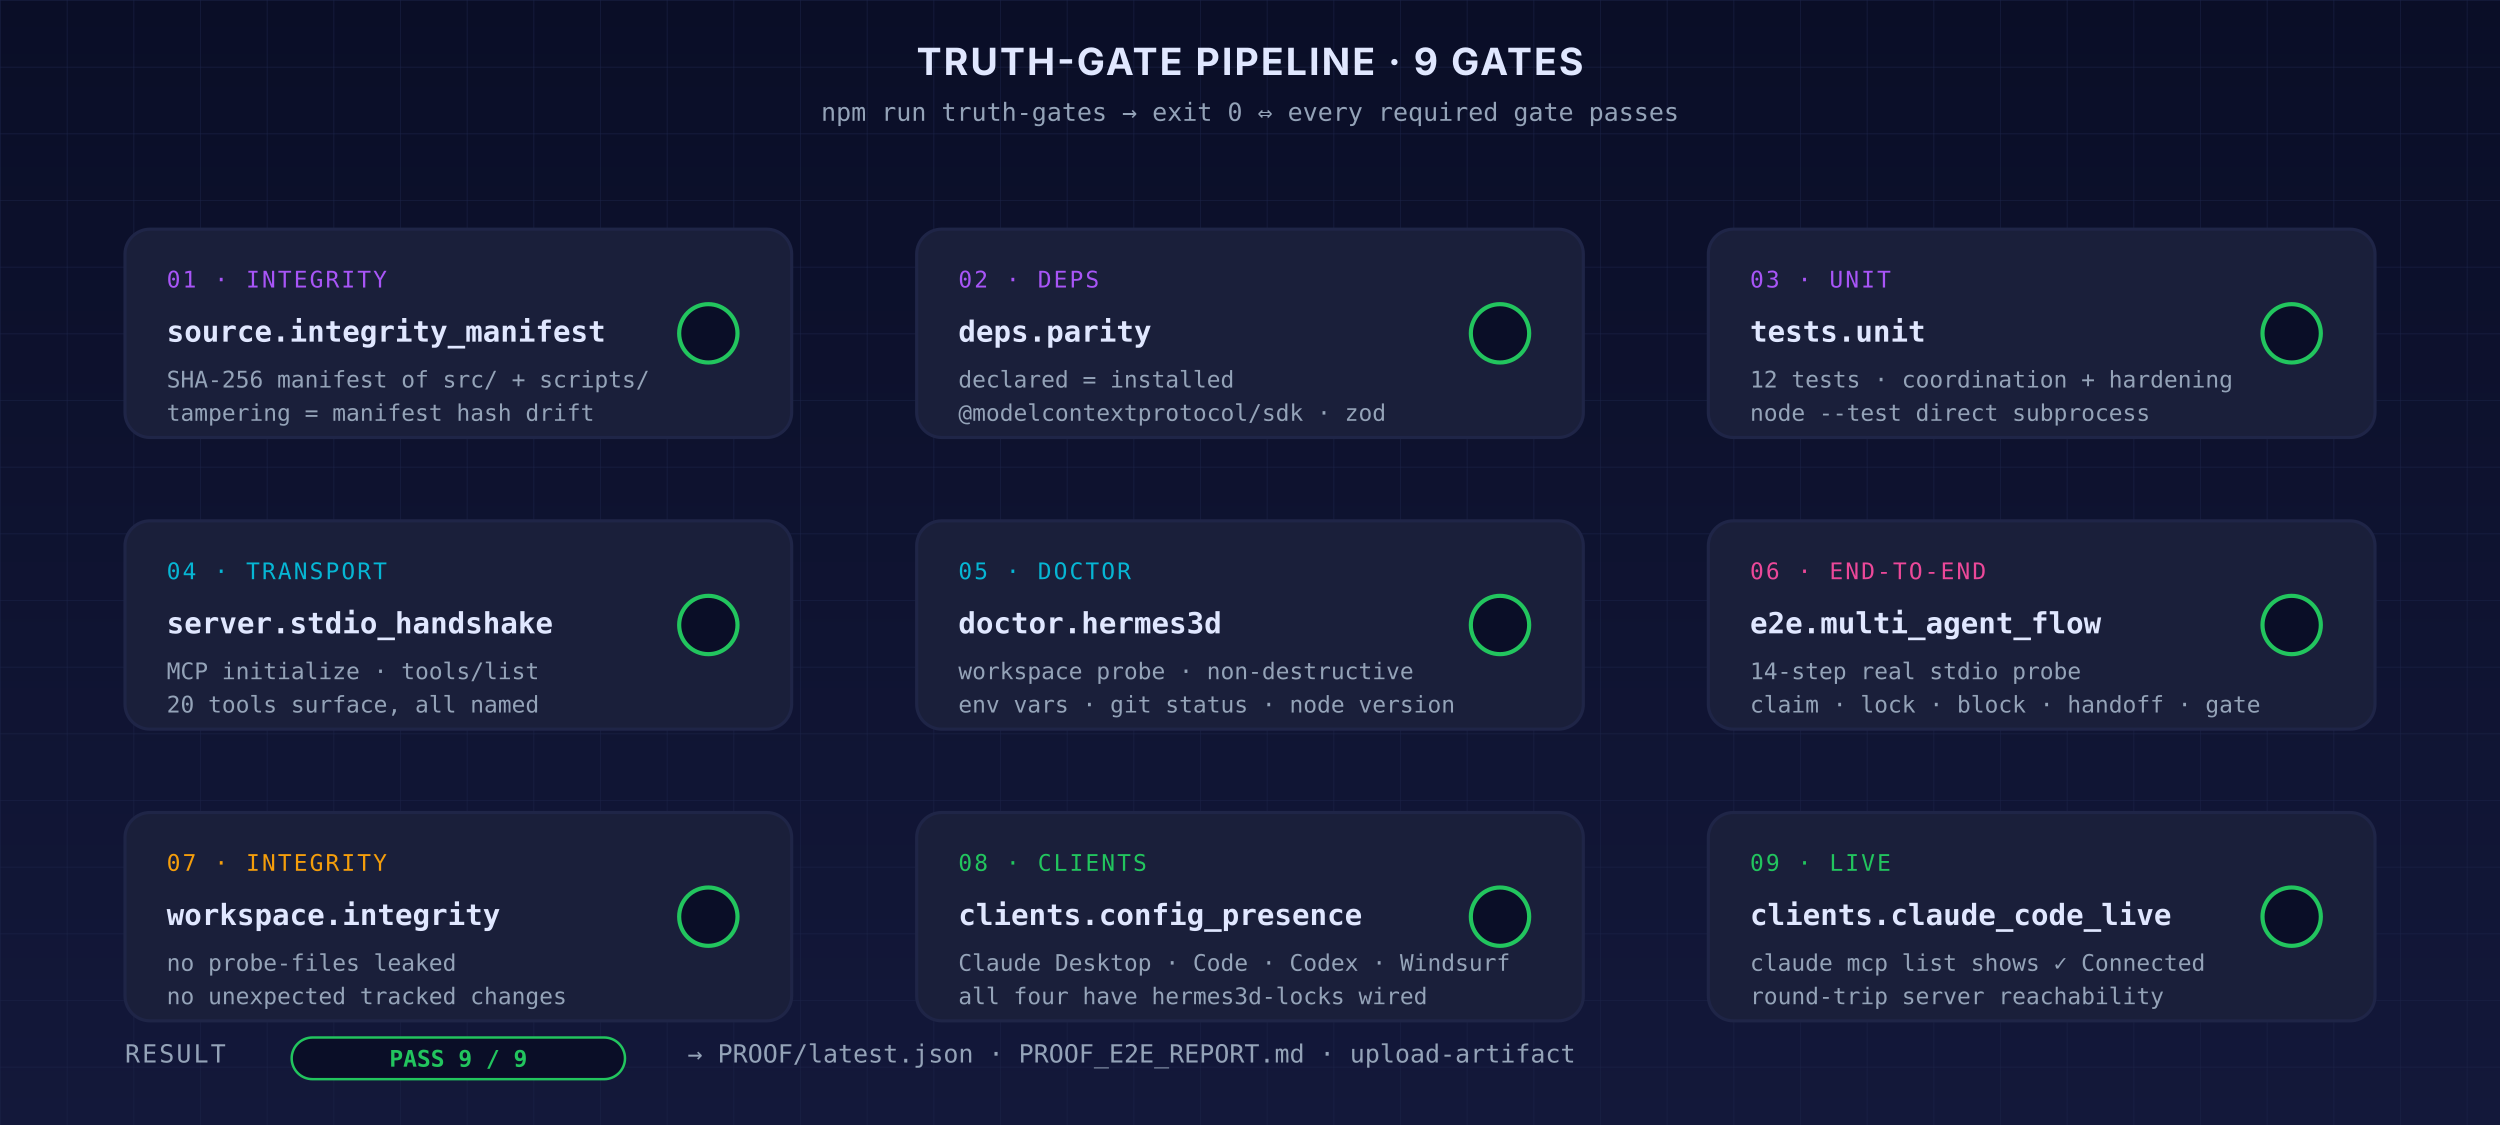
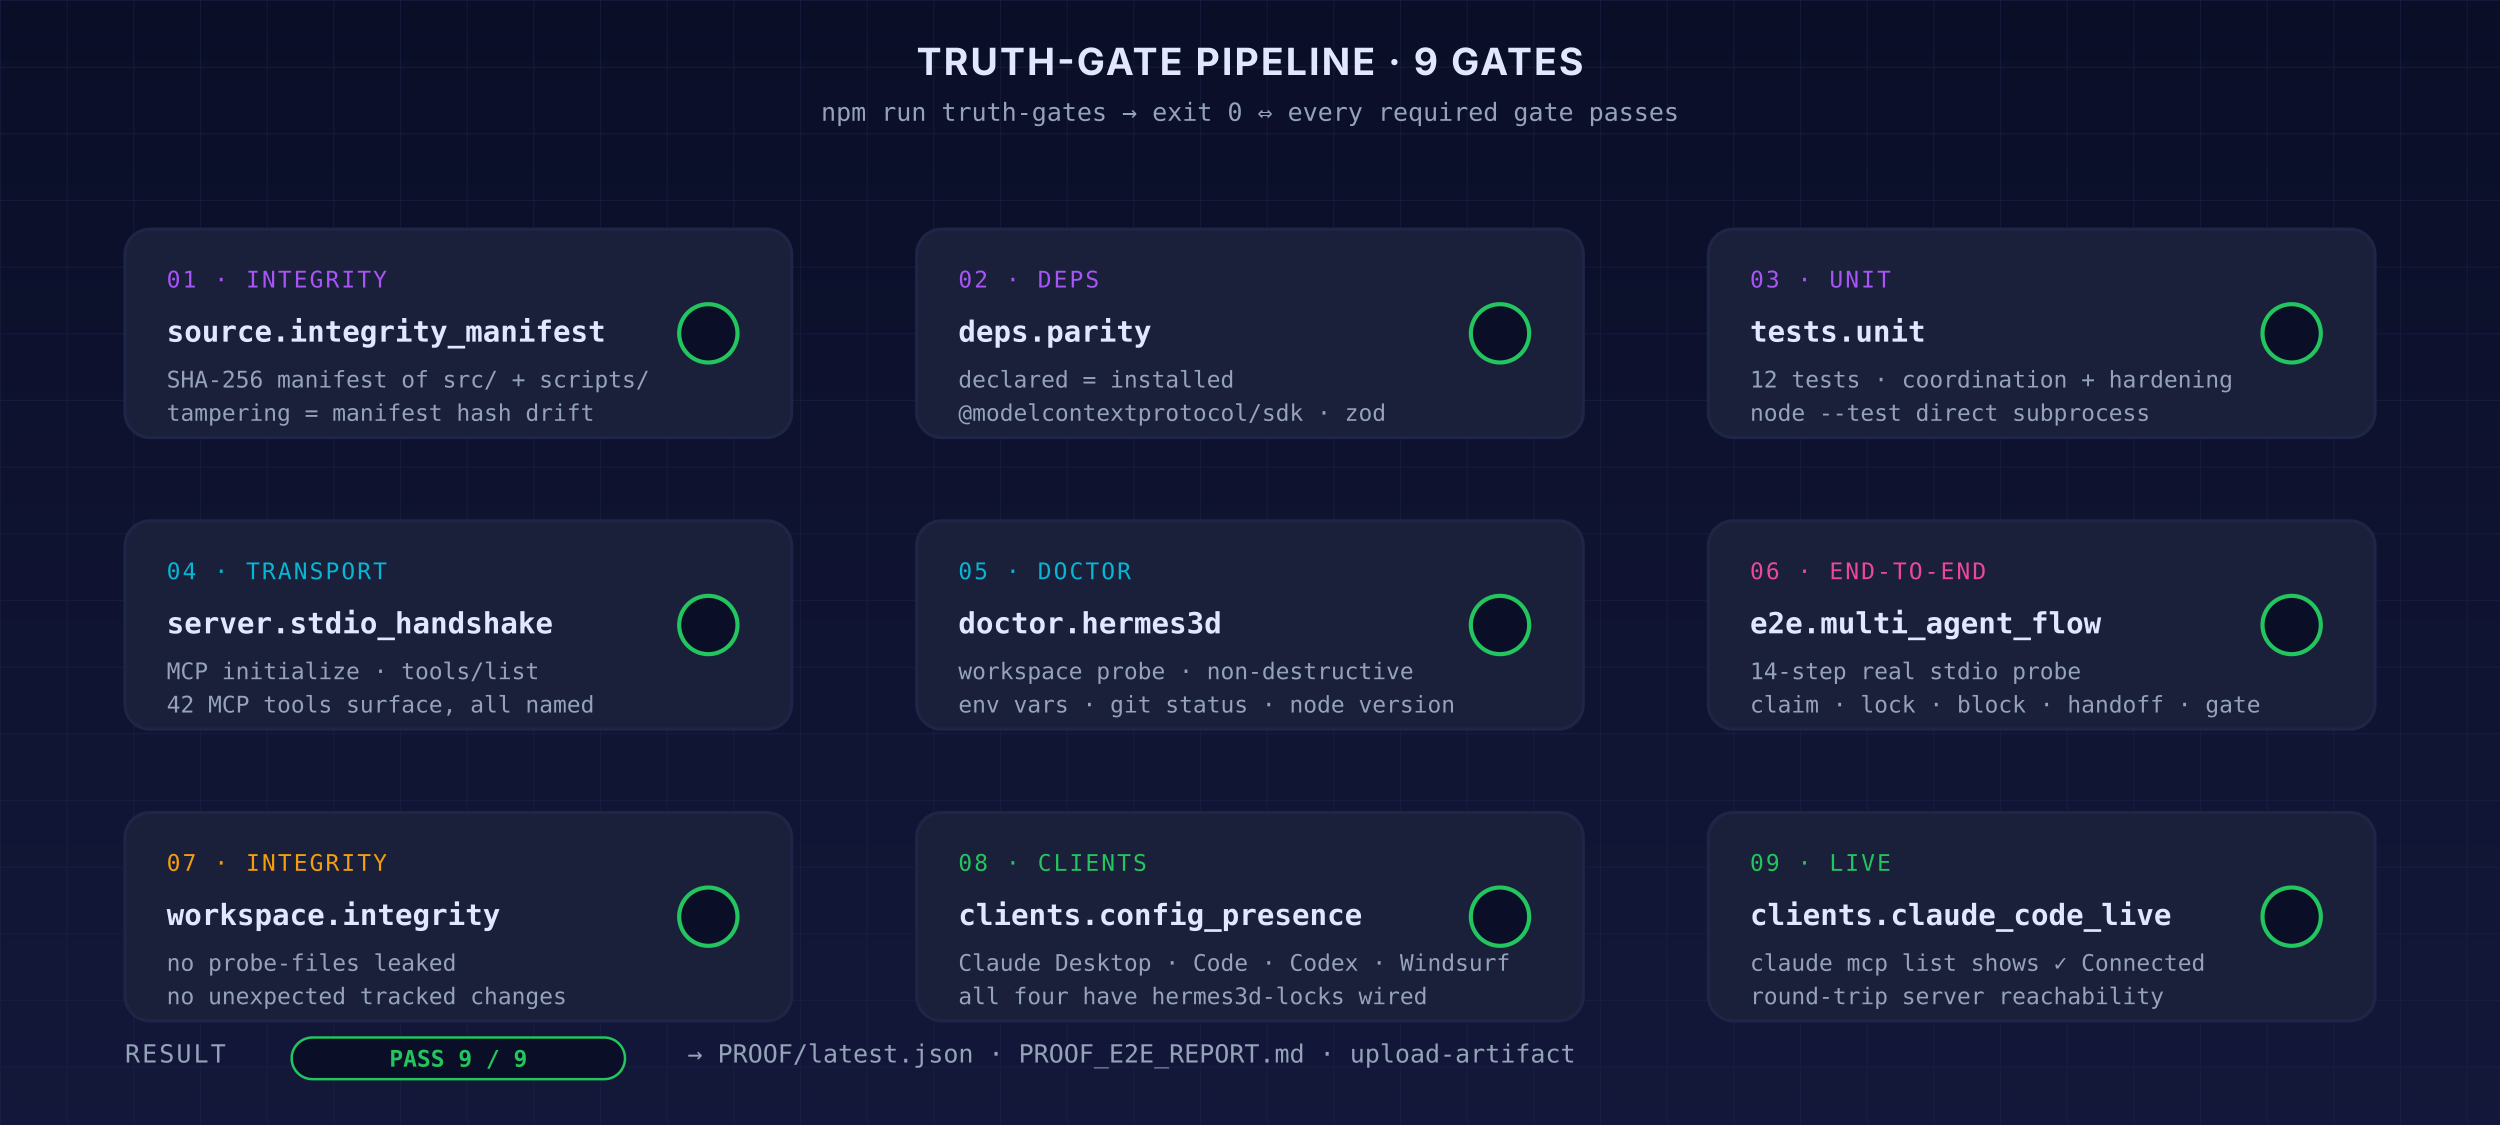
- <svg xmlns="http://www.w3.org/2000/svg" viewBox="0 0 1200 540" font-family="ui-sans-serif, system-ui, -apple-system, Segoe UI, sans-serif" role="img" aria-label="Truth gates pipeline — 14 gates running sequentially" aria-labelledby="truth-gates-animated-title truth-gates-animated-desc">
+ <svg xmlns="http://www.w3.org/2000/svg" viewBox="0 0 1200 540" font-family="ui-sans-serif, system-ui, -apple-system, Segoe UI, sans-serif" role="img" aria-label="Truth gates pipeline — 26 gates running sequentially" aria-labelledby="truth-gates-animated-title truth-gates-animated-desc">
  <defs>
    <style>@media (prefers-reduced-motion: reduce){*{animation:none!important;animation-duration:0.001s!important}animate,animateTransform,animateMotion{display:none}}</style>
    <linearGradient id="bg3" x1="0" y1="0" x2="0" y2="1">
      <stop offset="0%" stop-color="#0a0e27" />
      <stop offset="100%" stop-color="#13183a" />
    </linearGradient>
    <pattern id="grid3" width="32" height="32" patternUnits="userSpaceOnUse">
      <path d="M 32 0 L 0 0 0 32" fill="none" stroke="#1c2348" stroke-width="0.5" />
    </pattern>
    <filter id="g3" x="-50%" y="-50%" width="200%" height="200%">
      <feGaussianBlur stdDeviation="2.5" result="b" />
      <feMerge>
        <feMergeNode in="b" />
        <feMergeNode in="SourceGraphic" />
      </feMerge>
    </filter>
  </defs>
  <rect width="1200" height="540" fill="url(#bg3)" />
  <rect width="1200" height="540" fill="url(#grid3)" />
  <text x="600" y="36" text-anchor="middle" font-size="18" font-weight="700" fill="#e0e7ff" letter-spacing="1">TRUTH-GATE PIPELINE · 9 GATES</text>
  <text x="600" y="58" text-anchor="middle" font-size="12" fill="#94a3b8" font-family="ui-monospace, SFMono-Regular, Menlo, monospace">npm run truth-gates → exit 0 ⇔ every required gate passes</text>
  <g font-family="ui-monospace, SFMono-Regular, Menlo, monospace">
    <g transform="translate(60 110)">
      <rect width="320" height="100" rx="12" fill="#1a1f3a" stroke="#1f2547" stroke-width="1.5" />
      <rect width="320" height="100" rx="12" fill="none" stroke="#22c55e" stroke-width="2" opacity="0">
        <animate attributeName="opacity" values="0;1;1;0" keyTimes="0;0.05;0.95;1" dur="12s" begin="0s" repeatCount="indefinite" />
      </rect>
      <text x="20" y="28" font-size="11" fill="#a855f7" letter-spacing="1">01 · INTEGRITY</text>
      <text x="20" y="54" font-size="14" font-weight="700" fill="#e0e7ff">source.integrity_manifest</text>
      <text x="20" y="76" font-size="11" fill="#94a3b8">SHA-256 manifest of src/ + scripts/</text>
      <text x="20" y="92" font-size="11" fill="#94a3b8">tampering = manifest hash drift</text>
      <g transform="translate(280 50)">
        <circle r="14" fill="#0a0e27" stroke="#22c55e" stroke-width="2" />
        <path d="M -6 0 L -2 4 L 6 -4" stroke="#22c55e" stroke-width="2" fill="none" stroke-linecap="round" stroke-linejoin="round" opacity="0">
          <animate attributeName="opacity" values="0;0;1;1;0" keyTimes="0;0.04;0.06;0.95;1" dur="12s" begin="0s" repeatCount="indefinite" />
        </path>
      </g>
    </g>
    <g transform="translate(440 110)">
      <rect width="320" height="100" rx="12" fill="#1a1f3a" stroke="#1f2547" stroke-width="1.5" />
      <rect width="320" height="100" rx="12" fill="none" stroke="#22c55e" stroke-width="2" opacity="0">
        <animate attributeName="opacity" values="0;1;1;0" keyTimes="0;0.05;0.95;1" dur="12s" begin="1.2s" repeatCount="indefinite" />
      </rect>
      <text x="20" y="28" font-size="11" fill="#a855f7" letter-spacing="1">02 · DEPS</text>
      <text x="20" y="54" font-size="14" font-weight="700" fill="#e0e7ff">deps.parity</text>
      <text x="20" y="76" font-size="11" fill="#94a3b8">declared = installed</text>
      <text x="20" y="92" font-size="11" fill="#94a3b8">@modelcontextprotocol/sdk · zod</text>
      <g transform="translate(280 50)">
        <circle r="14" fill="#0a0e27" stroke="#22c55e" stroke-width="2" />
        <path d="M -6 0 L -2 4 L 6 -4" stroke="#22c55e" stroke-width="2" fill="none" stroke-linecap="round" stroke-linejoin="round" opacity="0">
          <animate attributeName="opacity" values="0;0;1;1;0" keyTimes="0;0.04;0.06;0.95;1" dur="12s" begin="1.2s" repeatCount="indefinite" />
        </path>
      </g>
    </g>
    <g transform="translate(820 110)">
      <rect width="320" height="100" rx="12" fill="#1a1f3a" stroke="#1f2547" stroke-width="1.5" />
      <rect width="320" height="100" rx="12" fill="none" stroke="#22c55e" stroke-width="2" opacity="0">
        <animate attributeName="opacity" values="0;1;1;0" keyTimes="0;0.05;0.95;1" dur="12s" begin="2.4s" repeatCount="indefinite" />
      </rect>
      <text x="20" y="28" font-size="11" fill="#a855f7" letter-spacing="1">03 · UNIT</text>
      <text x="20" y="54" font-size="14" font-weight="700" fill="#e0e7ff">tests.unit</text>
      <text x="20" y="76" font-size="11" fill="#94a3b8">12 tests · coordination + hardening</text>
      <text x="20" y="92" font-size="11" fill="#94a3b8">node --test direct subprocess</text>
      <g transform="translate(280 50)">
        <circle r="14" fill="#0a0e27" stroke="#22c55e" stroke-width="2" />
        <path d="M -6 0 L -2 4 L 6 -4" stroke="#22c55e" stroke-width="2" fill="none" stroke-linecap="round" stroke-linejoin="round" opacity="0">
          <animate attributeName="opacity" values="0;0;1;1;0" keyTimes="0;0.04;0.06;0.95;1" dur="12s" begin="2.4s" repeatCount="indefinite" />
        </path>
      </g>
    </g>
    <g transform="translate(60 250)">
      <rect width="320" height="100" rx="12" fill="#1a1f3a" stroke="#1f2547" stroke-width="1.5" />
      <rect width="320" height="100" rx="12" fill="none" stroke="#22c55e" stroke-width="2" opacity="0">
        <animate attributeName="opacity" values="0;1;1;0" keyTimes="0;0.05;0.95;1" dur="12s" begin="3.6s" repeatCount="indefinite" />
      </rect>
      <text x="20" y="28" font-size="11" fill="#06b6d4" letter-spacing="1">04 · TRANSPORT</text>
      <text x="20" y="54" font-size="14" font-weight="700" fill="#e0e7ff">server.stdio_handshake</text>
      <text x="20" y="76" font-size="11" fill="#94a3b8">MCP initialize · tools/list</text>
-       <text x="20" y="92" font-size="11" fill="#94a3b8">20 tools surface, all named</text>
+       <text x="20" y="92" font-size="11" fill="#94a3b8">42 MCP tools surface, all named</text>
      <g transform="translate(280 50)">
        <circle r="14" fill="#0a0e27" stroke="#22c55e" stroke-width="2" />
        <path d="M -6 0 L -2 4 L 6 -4" stroke="#22c55e" stroke-width="2" fill="none" stroke-linecap="round" stroke-linejoin="round" opacity="0">
          <animate attributeName="opacity" values="0;0;1;1;0" keyTimes="0;0.04;0.06;0.95;1" dur="12s" begin="3.6s" repeatCount="indefinite" />
        </path>
      </g>
    </g>
    <g transform="translate(440 250)">
      <rect width="320" height="100" rx="12" fill="#1a1f3a" stroke="#1f2547" stroke-width="1.5" />
      <rect width="320" height="100" rx="12" fill="none" stroke="#22c55e" stroke-width="2" opacity="0">
        <animate attributeName="opacity" values="0;1;1;0" keyTimes="0;0.05;0.95;1" dur="12s" begin="4.8s" repeatCount="indefinite" />
      </rect>
      <text x="20" y="28" font-size="11" fill="#06b6d4" letter-spacing="1">05 · DOCTOR</text>
      <text x="20" y="54" font-size="14" font-weight="700" fill="#e0e7ff">doctor.hermes3d</text>
      <text x="20" y="76" font-size="11" fill="#94a3b8">workspace probe · non-destructive</text>
      <text x="20" y="92" font-size="11" fill="#94a3b8">env vars · git status · node version</text>
      <g transform="translate(280 50)">
        <circle r="14" fill="#0a0e27" stroke="#22c55e" stroke-width="2" />
        <path d="M -6 0 L -2 4 L 6 -4" stroke="#22c55e" stroke-width="2" fill="none" stroke-linecap="round" stroke-linejoin="round" opacity="0">
          <animate attributeName="opacity" values="0;0;1;1;0" keyTimes="0;0.04;0.06;0.95;1" dur="12s" begin="4.8s" repeatCount="indefinite" />
        </path>
      </g>
    </g>
    <g transform="translate(820 250)">
      <rect width="320" height="100" rx="12" fill="#1a1f3a" stroke="#1f2547" stroke-width="1.5" />
      <rect width="320" height="100" rx="12" fill="none" stroke="#22c55e" stroke-width="2" opacity="0">
        <animate attributeName="opacity" values="0;1;1;0" keyTimes="0;0.05;0.95;1" dur="12s" begin="6s" repeatCount="indefinite" />
      </rect>
      <text x="20" y="28" font-size="11" fill="#ec4899" letter-spacing="1">06 · END-TO-END</text>
      <text x="20" y="54" font-size="14" font-weight="700" fill="#e0e7ff">e2e.multi_agent_flow</text>
      <text x="20" y="76" font-size="11" fill="#94a3b8">14-step real stdio probe</text>
      <text x="20" y="92" font-size="11" fill="#94a3b8">claim · lock · block · handoff · gate</text>
      <g transform="translate(280 50)">
        <circle r="14" fill="#0a0e27" stroke="#22c55e" stroke-width="2" />
        <path d="M -6 0 L -2 4 L 6 -4" stroke="#22c55e" stroke-width="2" fill="none" stroke-linecap="round" stroke-linejoin="round" opacity="0">
          <animate attributeName="opacity" values="0;0;1;1;0" keyTimes="0;0.04;0.06;0.95;1" dur="12s" begin="6s" repeatCount="indefinite" />
        </path>
      </g>
    </g>
    <g transform="translate(60 390)">
      <rect width="320" height="100" rx="12" fill="#1a1f3a" stroke="#1f2547" stroke-width="1.5" />
      <rect width="320" height="100" rx="12" fill="none" stroke="#22c55e" stroke-width="2" opacity="0">
        <animate attributeName="opacity" values="0;1;1;0" keyTimes="0;0.05;0.95;1" dur="12s" begin="7.2s" repeatCount="indefinite" />
      </rect>
      <text x="20" y="28" font-size="11" fill="#f59e0b" letter-spacing="1">07 · INTEGRITY</text>
      <text x="20" y="54" font-size="14" font-weight="700" fill="#e0e7ff">workspace.integrity</text>
      <text x="20" y="76" font-size="11" fill="#94a3b8">no probe-files leaked</text>
      <text x="20" y="92" font-size="11" fill="#94a3b8">no unexpected tracked changes</text>
      <g transform="translate(280 50)">
        <circle r="14" fill="#0a0e27" stroke="#22c55e" stroke-width="2" />
        <path d="M -6 0 L -2 4 L 6 -4" stroke="#22c55e" stroke-width="2" fill="none" stroke-linecap="round" stroke-linejoin="round" opacity="0">
          <animate attributeName="opacity" values="0;0;1;1;0" keyTimes="0;0.04;0.06;0.95;1" dur="12s" begin="7.2s" repeatCount="indefinite" />
        </path>
      </g>
    </g>
    <g transform="translate(440 390)">
      <rect width="320" height="100" rx="12" fill="#1a1f3a" stroke="#1f2547" stroke-width="1.5" />
      <rect width="320" height="100" rx="12" fill="none" stroke="#22c55e" stroke-width="2" opacity="0">
        <animate attributeName="opacity" values="0;1;1;0" keyTimes="0;0.05;0.95;1" dur="12s" begin="8.4s" repeatCount="indefinite" />
      </rect>
      <text x="20" y="28" font-size="11" fill="#22c55e" letter-spacing="1">08 · CLIENTS</text>
      <text x="20" y="54" font-size="14" font-weight="700" fill="#e0e7ff">clients.config_presence</text>
      <text x="20" y="76" font-size="11" fill="#94a3b8">Claude Desktop · Code · Codex · Windsurf</text>
      <text x="20" y="92" font-size="11" fill="#94a3b8">all four have hermes3d-locks wired</text>
      <g transform="translate(280 50)">
        <circle r="14" fill="#0a0e27" stroke="#22c55e" stroke-width="2" />
        <path d="M -6 0 L -2 4 L 6 -4" stroke="#22c55e" stroke-width="2" fill="none" stroke-linecap="round" stroke-linejoin="round" opacity="0">
          <animate attributeName="opacity" values="0;0;1;1;0" keyTimes="0;0.04;0.06;0.95;1" dur="12s" begin="8.4s" repeatCount="indefinite" />
        </path>
      </g>
    </g>
    <g transform="translate(820 390)">
      <rect width="320" height="100" rx="12" fill="#1a1f3a" stroke="#1f2547" stroke-width="1.5" />
      <rect width="320" height="100" rx="12" fill="none" stroke="#22c55e" stroke-width="2" opacity="0">
        <animate attributeName="opacity" values="0;1;1;0" keyTimes="0;0.05;0.95;1" dur="12s" begin="9.6s" repeatCount="indefinite" />
      </rect>
      <text x="20" y="28" font-size="11" fill="#22c55e" letter-spacing="1">09 · LIVE</text>
      <text x="20" y="54" font-size="14" font-weight="700" fill="#e0e7ff">clients.claude_code_live</text>
      <text x="20" y="76" font-size="11" fill="#94a3b8">claude mcp list shows ✓ Connected</text>
      <text x="20" y="92" font-size="11" fill="#94a3b8">round-trip server reachability</text>
      <g transform="translate(280 50)">
        <circle r="14" fill="#0a0e27" stroke="#22c55e" stroke-width="2" />
        <path d="M -6 0 L -2 4 L 6 -4" stroke="#22c55e" stroke-width="2" fill="none" stroke-linecap="round" stroke-linejoin="round" opacity="0">
          <animate attributeName="opacity" values="0;0;1;1;0" keyTimes="0;0.04;0.06;0.95;1" dur="12s" begin="9.6s" repeatCount="indefinite" />
        </path>
      </g>
    </g>
  </g>
  <g transform="translate(60 510)">
    <text x="0" y="0" font-size="12" fill="#94a3b8" font-family="ui-monospace, SFMono-Regular, Menlo, monospace" letter-spacing="1">RESULT</text>
    <rect x="80" y="-12" width="160" height="20" rx="10" fill="#0a0e27" stroke="#22c55e" stroke-width="1.2" />
    <text x="160" y="2" text-anchor="middle" font-size="11" fill="#22c55e" font-family="ui-monospace, SFMono-Regular, Menlo, monospace" font-weight="700">PASS 9 / 9</text>
    <text x="270" y="0" font-size="12" fill="#94a3b8" font-family="ui-monospace, SFMono-Regular, Menlo, monospace">→ PROOF/latest.json · PROOF_E2E_REPORT.md · upload-artifact</text>
  </g>
</svg>
